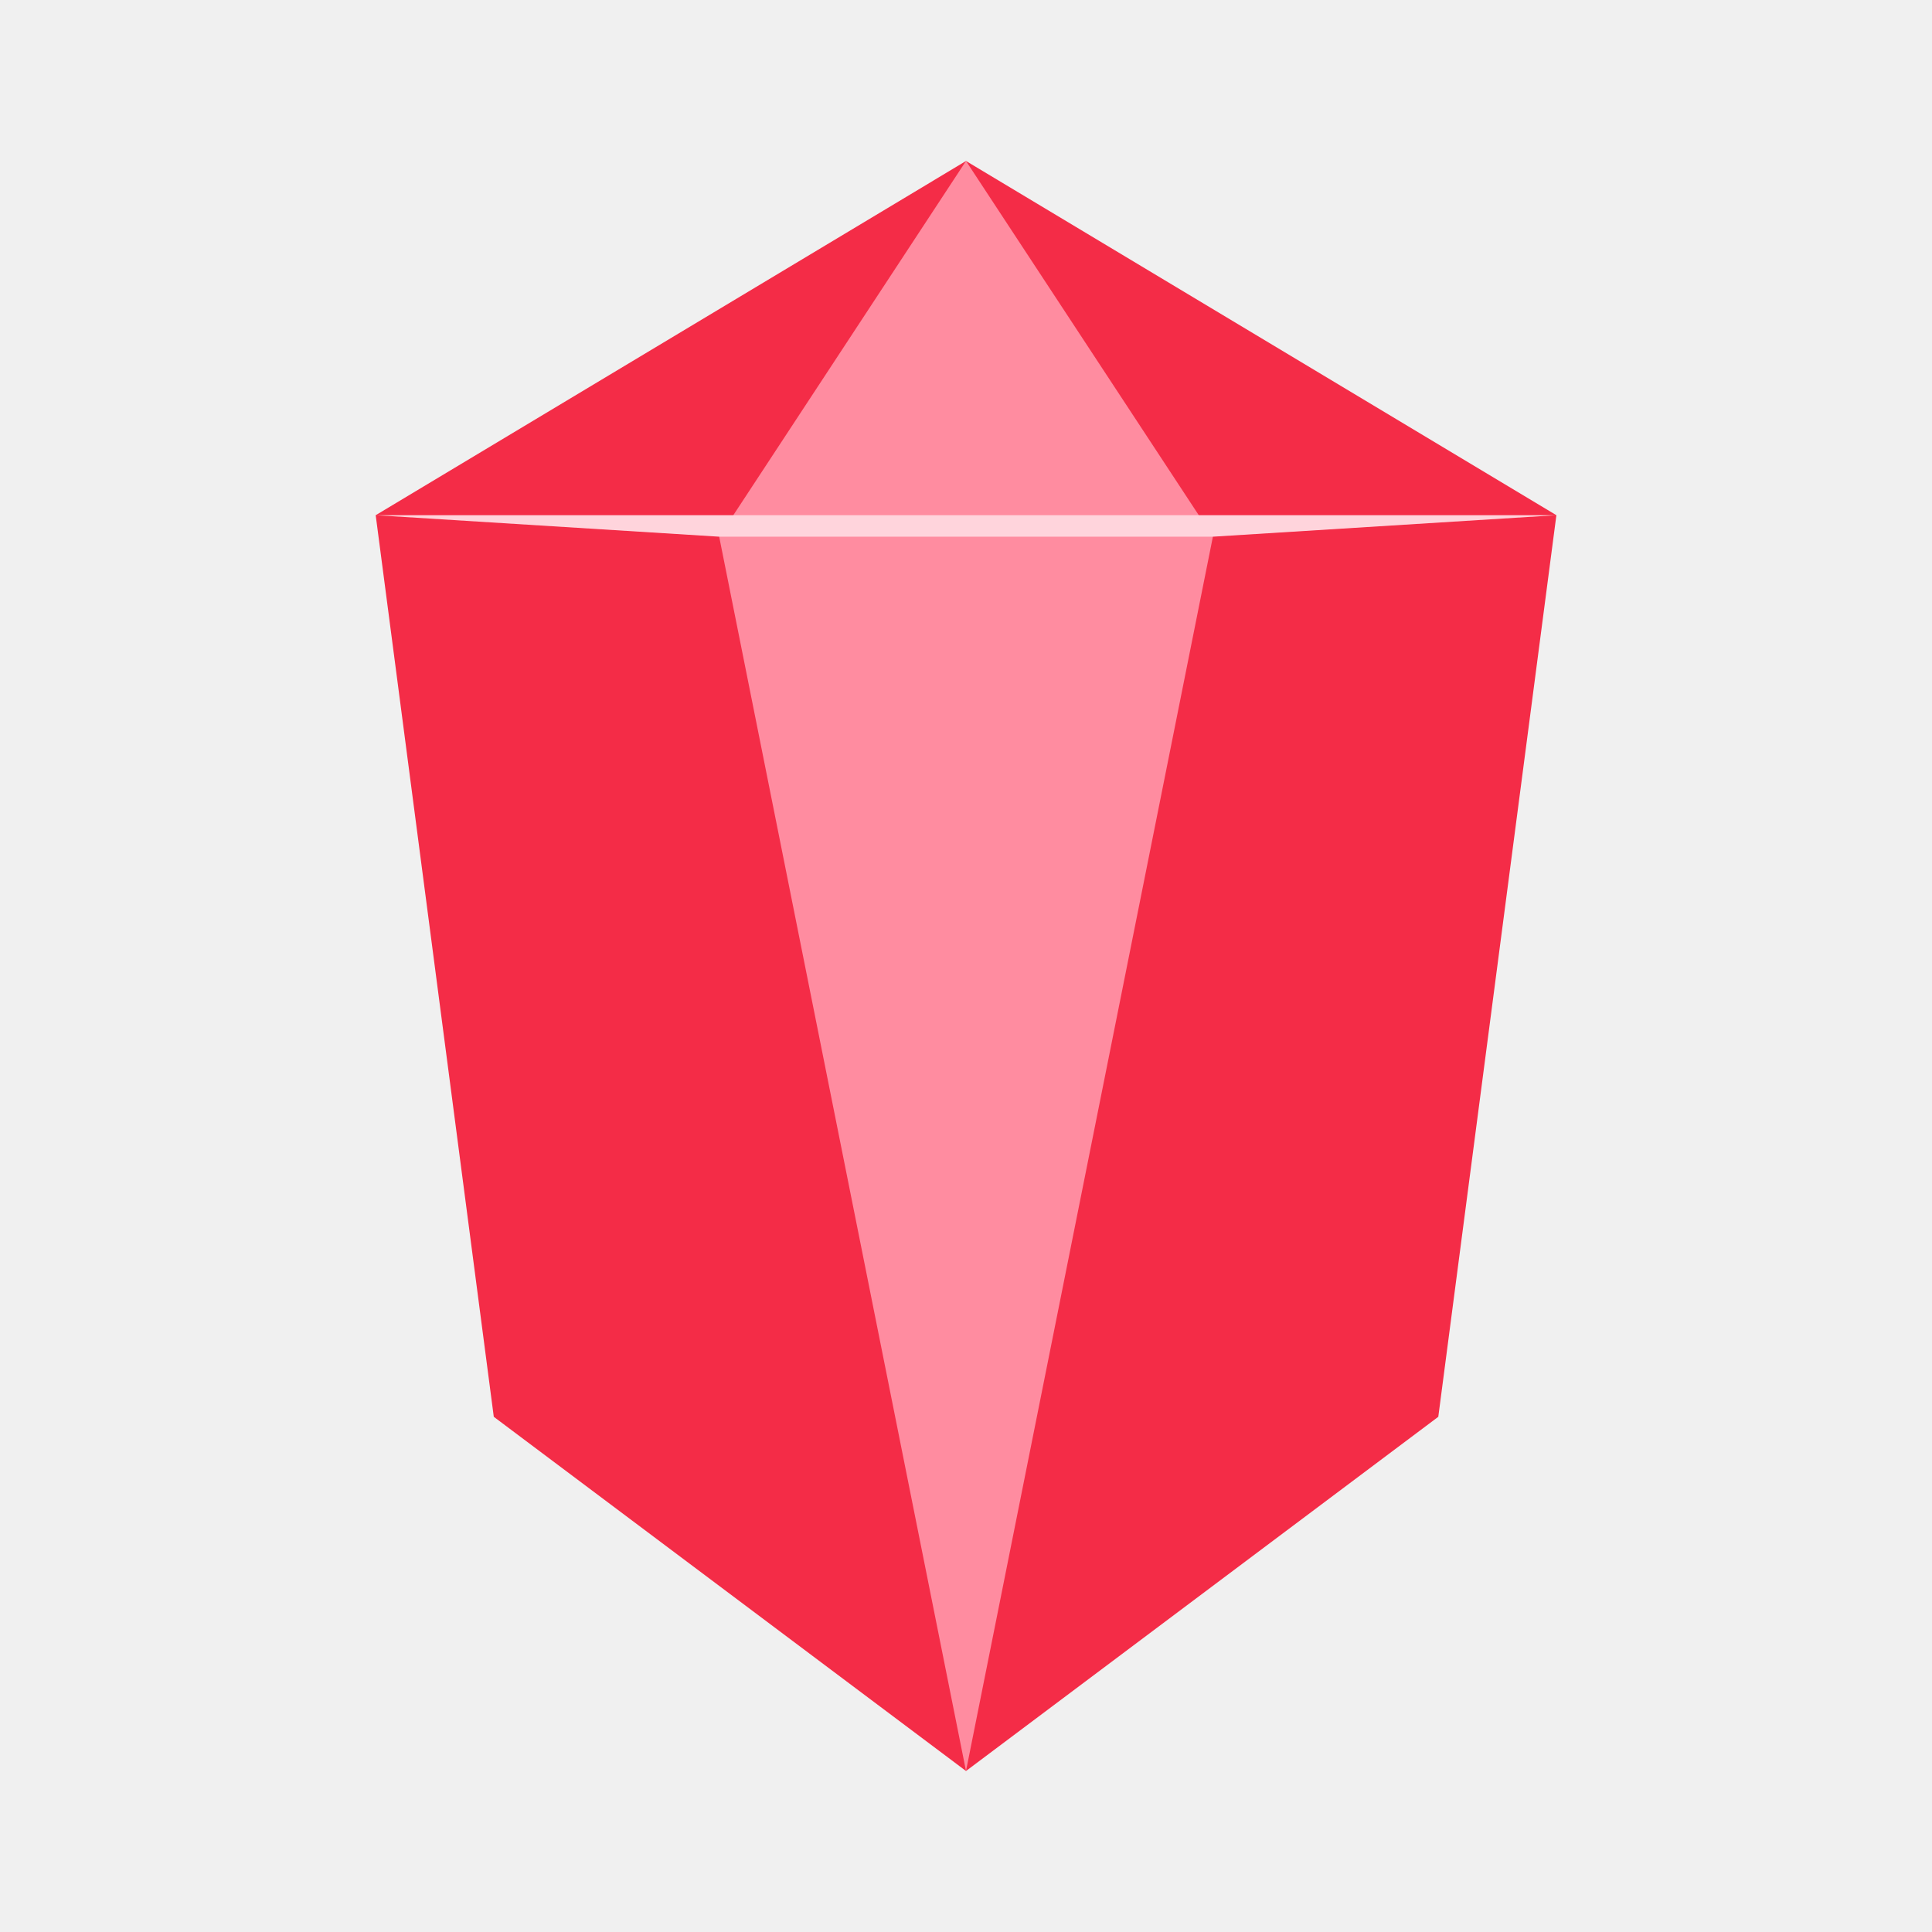
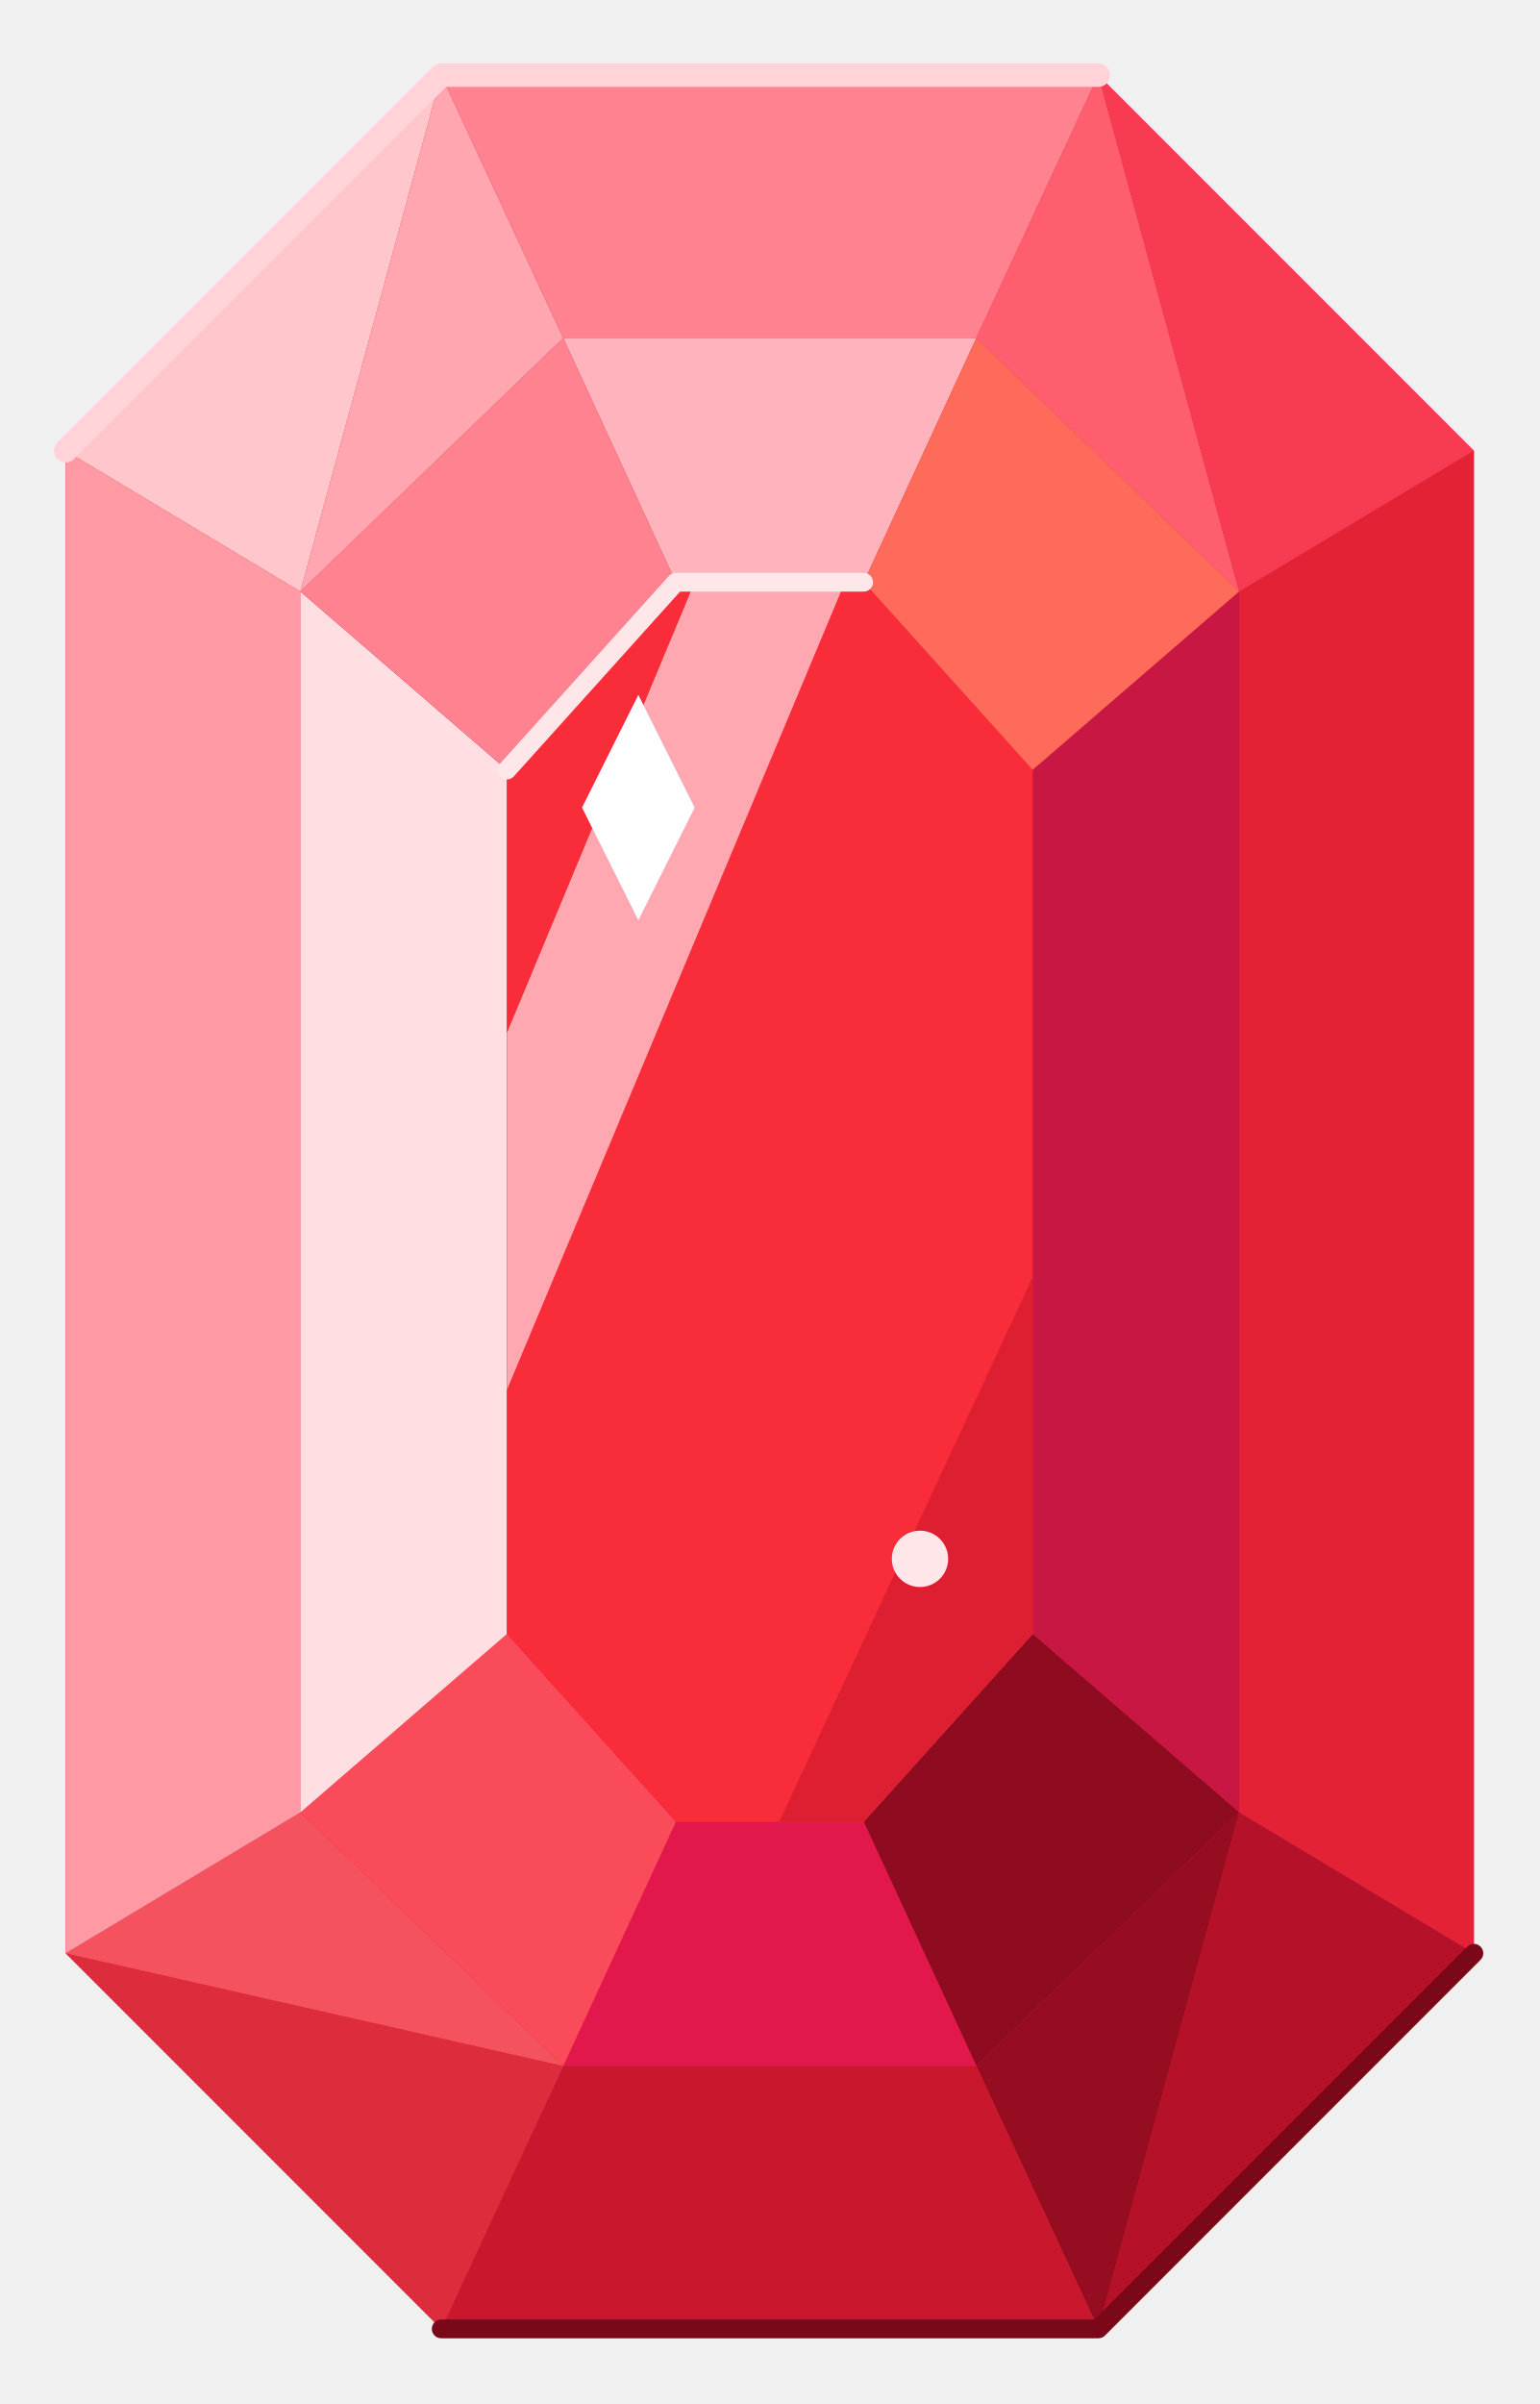
- <svg xmlns="http://www.w3.org/2000/svg" width="24" height="24" viewBox="0 0 24 24" fill="none">
-   <path d="M12 2L19.334 6.4L17.867 17.6L12 22L6.134 17.6L4.667 6.4L12 2Z" fill="#F42C47" />
-   <path d="M12 2L15.067 6.667L12 22L8.934 6.667L12 2Z" fill="#FF8CA0" />
-   <path d="M4.667 6.4H19.334L15.067 6.667H8.934L4.667 6.4Z" fill="#FFD4DC" />
+ <svg xmlns="http://www.w3.org/2000/svg" width="164" height="256" viewBox="258 42 164 256">
+   <polygon fill="#E32236" points="305,50 375,50 415,90 415,250 375,290 305,290 265,250 265,90" />
+   <polygon fill="#FFC6CC" points="265,90 305,50 290,105" />
+   <polygon fill="#FFA6B0" points="305,50 318,78 290,105" />
+   <polygon fill="#FF8291" points="305,50 375,50 362,78 318,78" />
+   <polygon fill="#FF5E6E" points="375,50 390,105 362,78" />
+   <polygon fill="#F63B52" points="375,50 415,90 390,105" />
+   <polygon fill="#E32236" points="415,90 415,250 390,235 390,105" />
+   <polygon fill="#B5122A" points="415,250 375,290 390,235" />
+   <polygon fill="#960C20" points="375,290 362,262 390,235" />
+   <polygon fill="#C9182E" points="375,290 305,290 318,262 362,262" />
+   <polygon fill="#DD2D3D" points="305,290 265,250 318,262" />
+   <polygon fill="#F4525E" points="265,250 290,235 318,262" />
+   <polygon fill="#FF9AA5" points="265,250 265,90 290,105 290,235" />
+   <polygon fill="#FFB4BD" points="318,78 362,78 350,104 330,104" />
+   <polygon fill="#FF6B5A" points="362,78 390,105 368,124 350,104" />
+   <polygon fill="#C81743" points="390,105 390,235 368,216 368,124" />
+   <polygon fill="#8E0B20" points="390,235 362,262 350,236 368,216" />
+   <polygon fill="#E2184D" points="362,262 318,262 330,236 350,236" />
+   <polygon fill="#F94B59" points="318,262 290,235 312,216 330,236" />
+   <polygon fill="#FFDFE2" points="290,235 290,105 312,124 312,216" />
+   <polygon fill="#FF8291" points="290,105 318,78 330,104 312,124" />
+   <polygon fill="#F92C3A" points="330,104 350,104 368,124 368,216 350,236 330,236 312,216 312,124" />
+   <polygon fill="#FFA8B1" points="332,104 348,104 312,190 312,152" />
+   <polygon fill="#DE1F31" points="368,178 368,216 350,236 341,236" />
+   <polyline points="265,90 305,50 375,50" fill="none" stroke="#FFD3D8" stroke-width="2.5" stroke-linecap="round" stroke-linejoin="round" />
+   <polyline points="312,124 330,104 350,104" fill="none" stroke="#FFE6E9" stroke-width="2" stroke-linecap="round" stroke-linejoin="round" />
+   <polyline points="415,250 375,290 305,290" fill="none" stroke="#7A0819" stroke-width="2" stroke-linecap="round" stroke-linejoin="round" />
+   <polygon fill="#FFFFFF" points="326,116 332,128 326,140 320,128" />
+   <circle cx="356" cy="208" r="3" fill="#FFE6E9" />
</svg>
